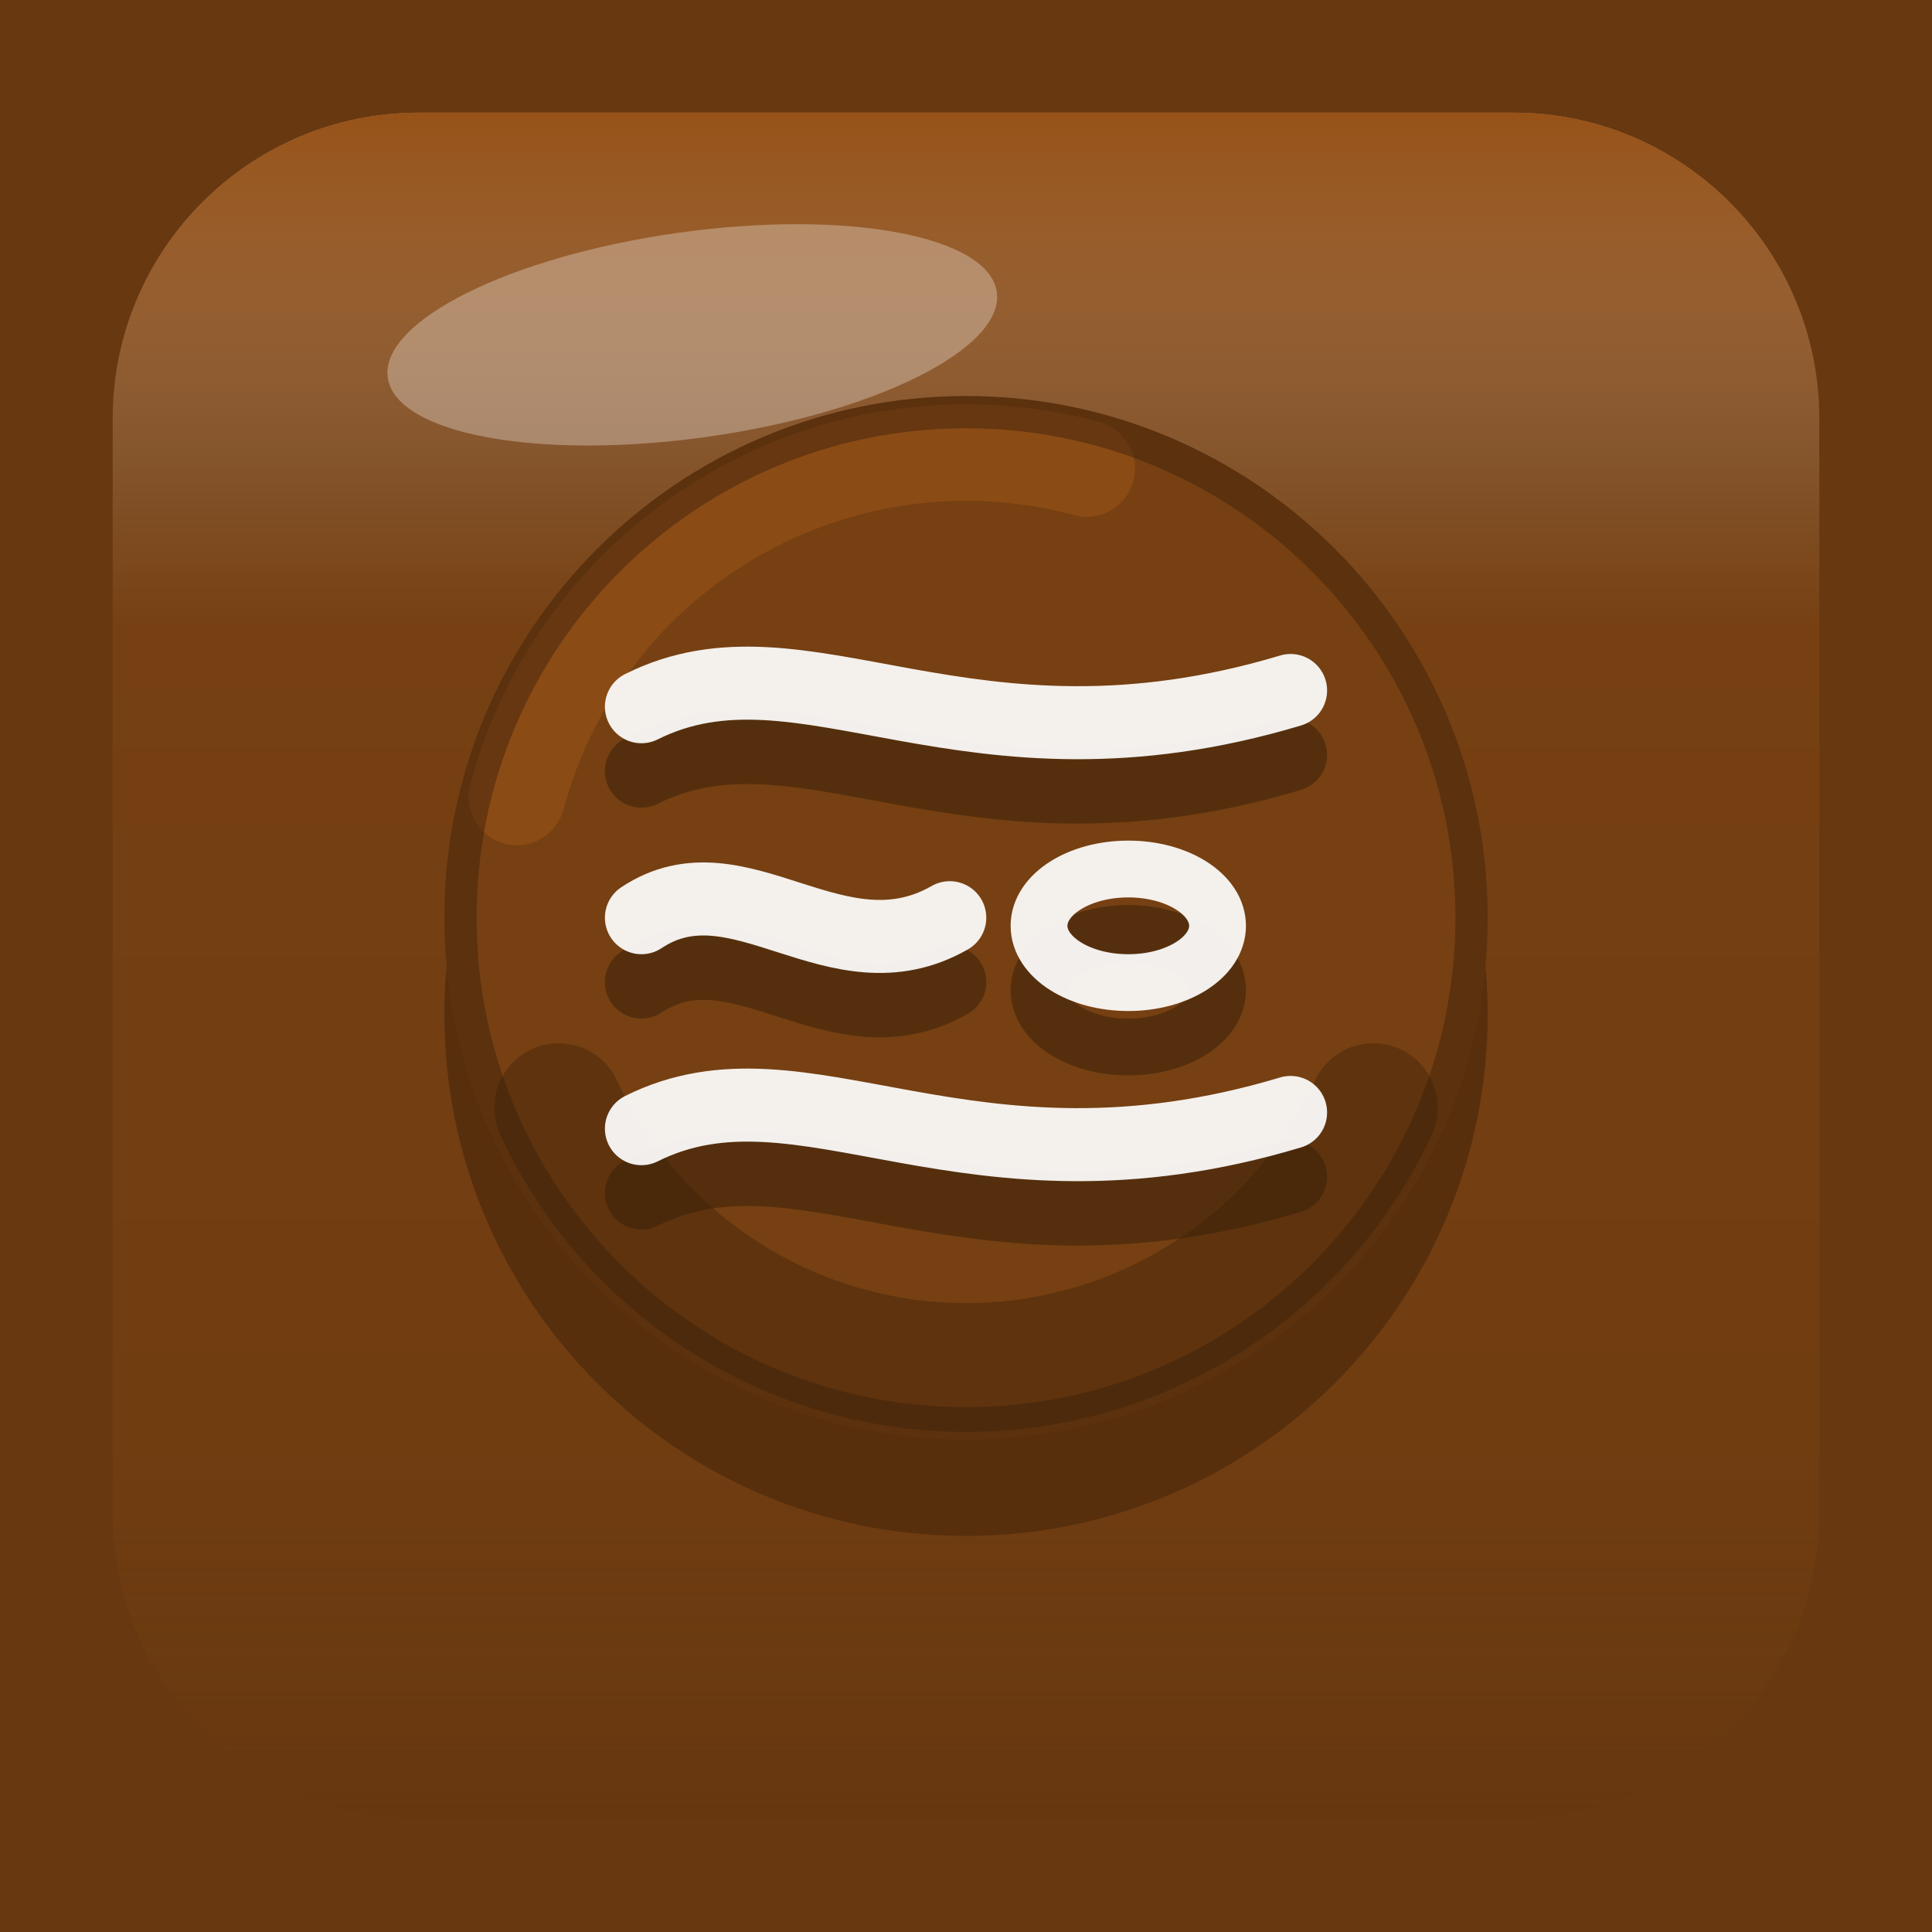
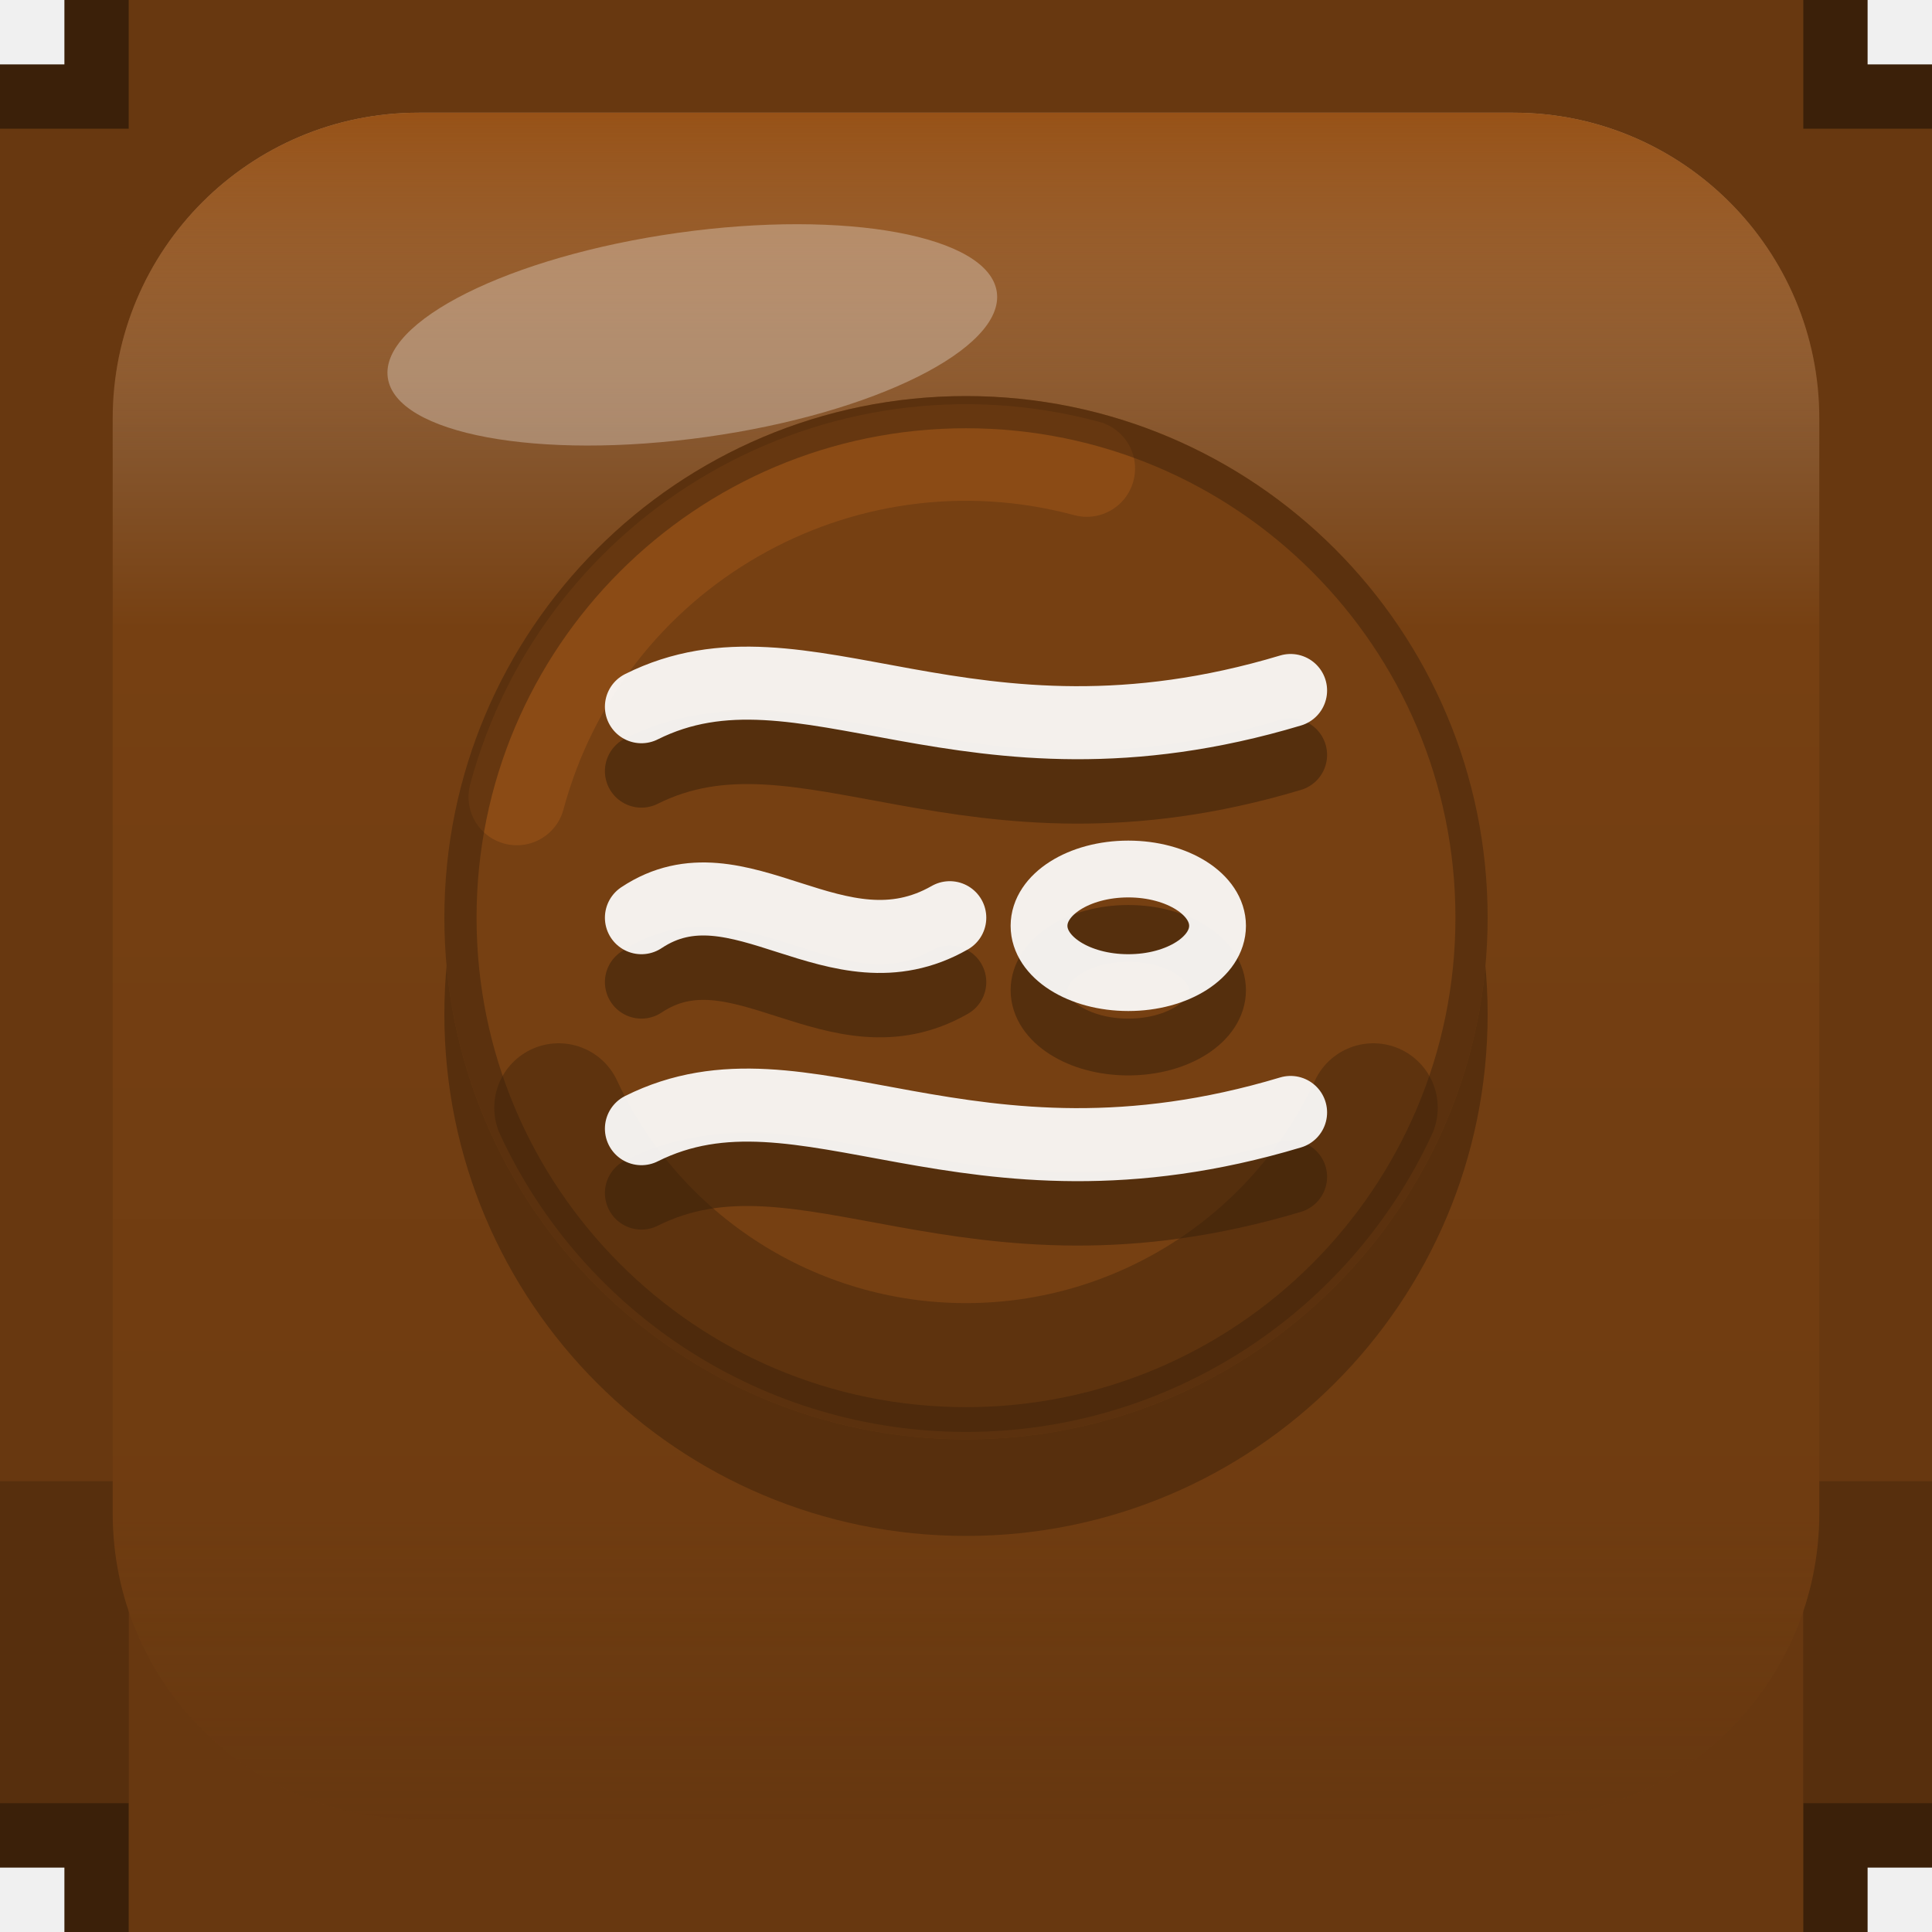
<svg xmlns="http://www.w3.org/2000/svg" width="120" height="120" viewBox="120 120 120 120" data-scale="1.5" data-pivot="0.5 0.5" data-anchor="0.5 0.525" data-stud="64.8" data-sym="50.4">
  <defs>
    <linearGradient id="pg0" x1="0" y1="0" x2="0" y2="1">
      <stop offset="0" stop-color="#A27D5E" />
      <stop offset="0.3" stop-color="#764012" />
      <stop offset="1" stop-color="#6D3B11" />
    </linearGradient>
    <linearGradient id="pb1" x1="0" y1="0" x2="0" y2="1">
      <stop offset="0" stop-color="#975217" />
      <stop offset="1" stop-color="#975217" stop-opacity="0" />
    </linearGradient>
    <linearGradient id="ps2" x1="0" y1="0" x2="0" y2="1">
      <stop offset="0" stop-color="#572F0D" stop-opacity="0" />
      <stop offset="1" stop-color="#572F0D" stop-opacity="0.28" />
    </linearGradient>
  </defs>
-   <path d="M28 4L332 4A24 24 0 0 1 356 28L356 332A24 24 0 0 1 332 356L28 356A24 24 0 0 1 4 332L4 28A24 24 0 0 1 28 4Z" fill="#3B2009" />
-   <path d="M28 8L332 8A20 20 0 0 1 352 28L352 332A20 20 0 0 1 332 352L28 352A20 20 0 0 1 8 332L8 28A20 20 0 0 1 28 8Z" fill="#572F0D" />
-   <path d="M28 8L332 8A20 20 0 0 1 352 28L352 312A20 20 0 0 1 332 332L28 332A20 20 0 0 1 8 312L8 28A20 20 0 0 1 28 8Z" fill="#683810" />
+   <path d="M28 124L124 124L124 28A24 24 0 0 1 148 4L212 4A24 24 0 0 1 236 28L236 124L332 124A24 24 0 0 1 356 148L356 212A24 24 0 0 1 332 236L236 236L236 332A24 24 0 0 1 212 356L148 356A24 24 0 0 1 124 332L124 236L28 236A24 24 0 0 1 4 212L4 148A24 24 0 0 1 28 124Z" fill="#3B2009" />
+   <path d="M28 128L128 128L128 28A20 20 0 0 1 148 8L212 8A20 20 0 0 1 232 28L232 128L332 128A20 20 0 0 1 352 148L352 212A20 20 0 0 1 332 232L232 232L232 332A20 20 0 0 1 212 352L148 352A20 20 0 0 1 128 332L128 232L28 232A20 20 0 0 1 8 212L8 148A20 20 0 0 1 28 128Z" fill="#572F0D" />
+   <path d="M28 128L128 128L128 28A20 20 0 0 1 148 8L212 8A20 20 0 0 1 232 28L232 128L332 128A20 20 0 0 1 352 148L352 192A20 20 0 0 1 332 212L232 212L232 312A20 20 0 0 1 212 332L148 332A20 20 0 0 1 128 312L128 212L28 212A20 20 0 0 1 8 192L8 148A20 20 0 0 1 28 128Z" fill="#683810" />
  <clipPath id="pc3">
    <path d="M146 127H214A19 19 0 0 1 233 146V214A19 19 0 0 1 214 233H146A19 19 0 0 1 127 214V146A19 19 0 0 1 146 127Z" />
  </clipPath>
  <path d="M146 127H214A19 19 0 0 1 233 146V214A19 19 0 0 1 214 233H146A19 19 0 0 1 127 214V146A19 19 0 0 1 146 127Z" fill="url(#pg0)" />
  <g clip-path="url(#pc3)">
    <rect x="127" y="127" width="106" height="21.2" fill="url(#pb1)" />
    <rect x="127" y="213.9" width="106" height="20.1" fill="url(#ps2)" />
    <ellipse cx="163" cy="140.8" rx="19.1" ry="6.4" transform="rotate(-8 163 140.8)" fill="#FFFFFF" fill-opacity="0.3" />
  </g>
  <circle cx="180" cy="183" r="32.4" fill="#572F0D" />
  <circle cx="180" cy="177" r="32.4" fill="#764012" />
  <path d="M205.3 188.8A27.9 27.9 0 0 1 154.7 188.8" fill="none" stroke="#5E330E" stroke-width="8" stroke-linecap="round" />
  <path d="M152.1 169.5A28.9 28.9 0 0 1 187.5 149.1" fill="none" stroke="#945017" stroke-opacity="0.7" stroke-width="6" stroke-linecap="round" />
  <circle cx="180" cy="177" r="31.4" fill="none" stroke="#3B2009" stroke-opacity="0.45" stroke-width="2" />
  <g transform="translate(154.8 155.8) scale(0.504)">
    <g opacity="0.55">
      <path d="M10 24C30 14 50 34 90 22" fill="none" stroke="#3B2009" stroke-width="9" stroke-linecap="round" stroke-linejoin="round" />
      <path d="M10 50C22 42 34 58 48 50" fill="none" stroke="#3B2009" stroke-width="9" stroke-linecap="round" stroke-linejoin="round" />
      <ellipse cx="70" cy="51" rx="11" ry="7" fill="none" stroke="#3B2009" stroke-width="7" stroke-linecap="round" stroke-linejoin="round" />
      <path d="M10 76C30 66 50 86 90 74" fill="none" stroke="#3B2009" stroke-width="9" stroke-linecap="round" stroke-linejoin="round" />
    </g>
  </g>
  <g transform="translate(154.8 151.8) scale(0.504)">
    <g opacity="0.92">
      <path d="M10 24C30 14 50 34 90 22" fill="none" stroke="#FFFFFF" stroke-width="9" stroke-linecap="round" stroke-linejoin="round" />
      <path d="M10 50C22 42 34 58 48 50" fill="none" stroke="#FFFFFF" stroke-width="9" stroke-linecap="round" stroke-linejoin="round" />
      <ellipse cx="70" cy="51" rx="11" ry="7" fill="none" stroke="#FFFFFF" stroke-width="7" stroke-linecap="round" stroke-linejoin="round" />
      <path d="M10 76C30 66 50 86 90 74" fill="none" stroke="#FFFFFF" stroke-width="9" stroke-linecap="round" stroke-linejoin="round" />
    </g>
  </g>
</svg>
